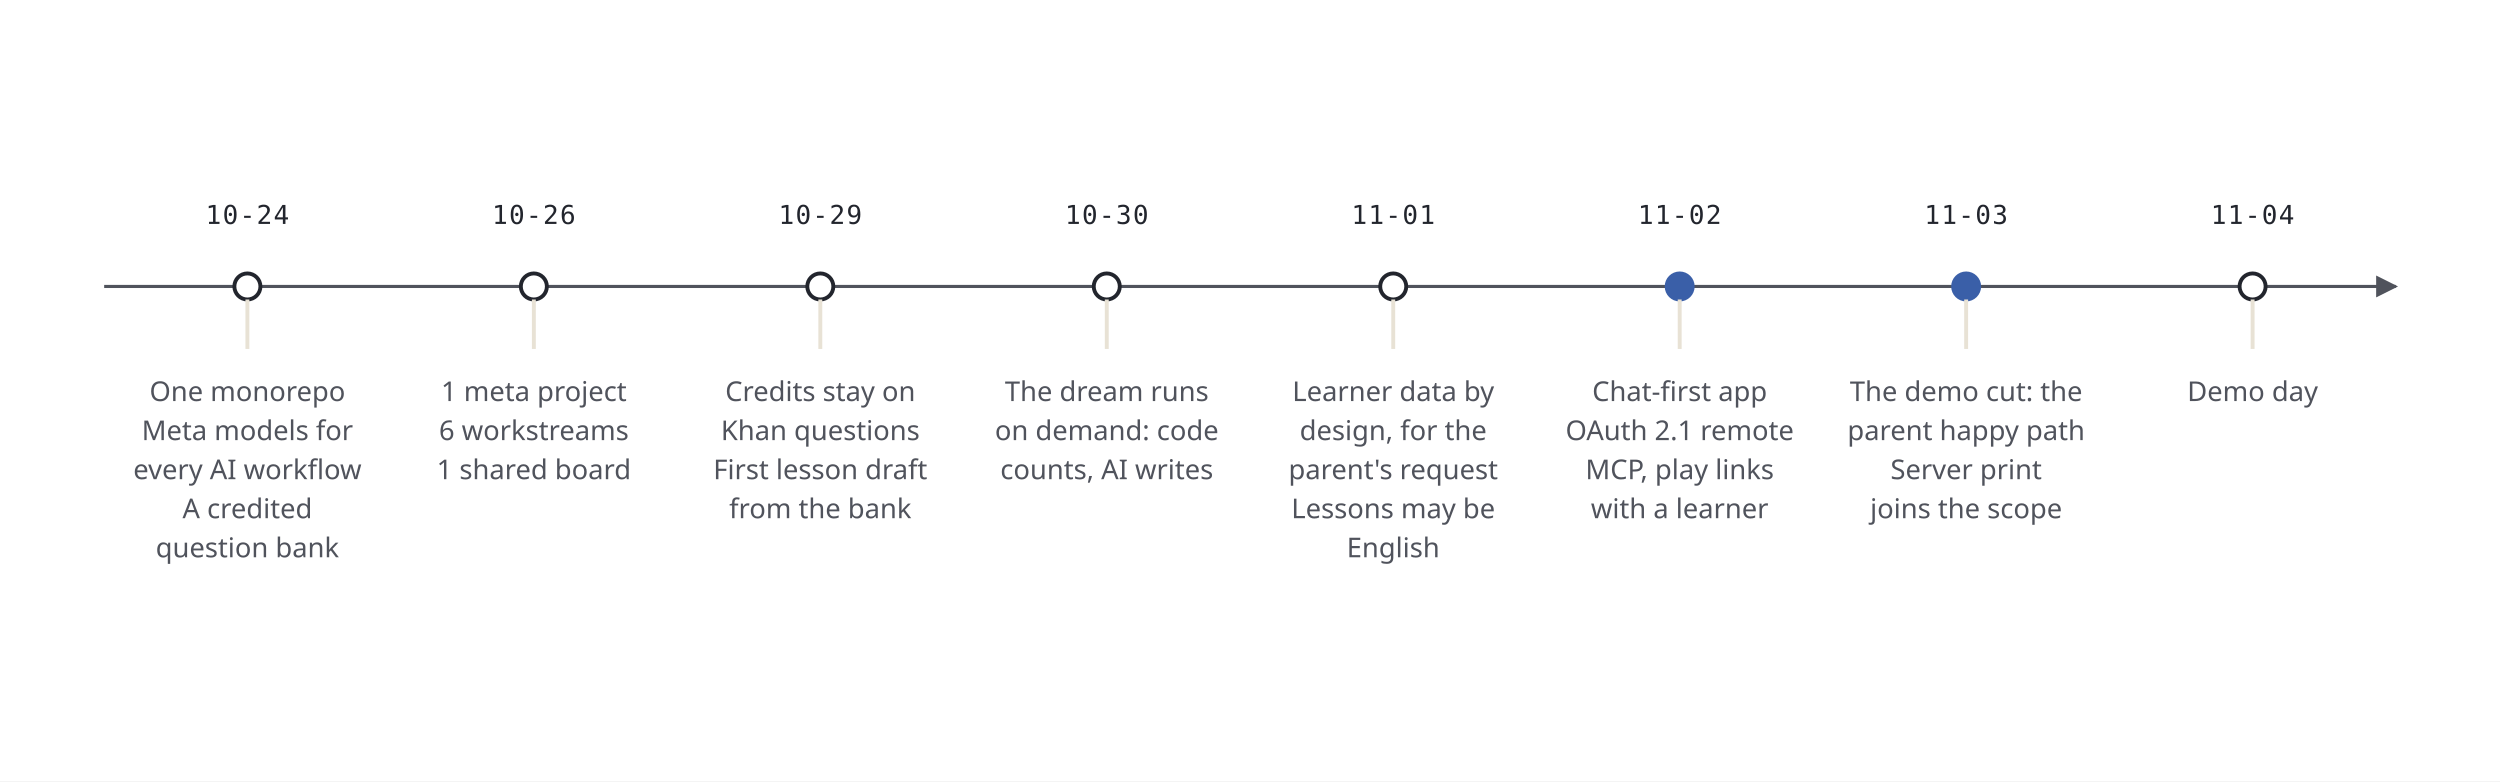
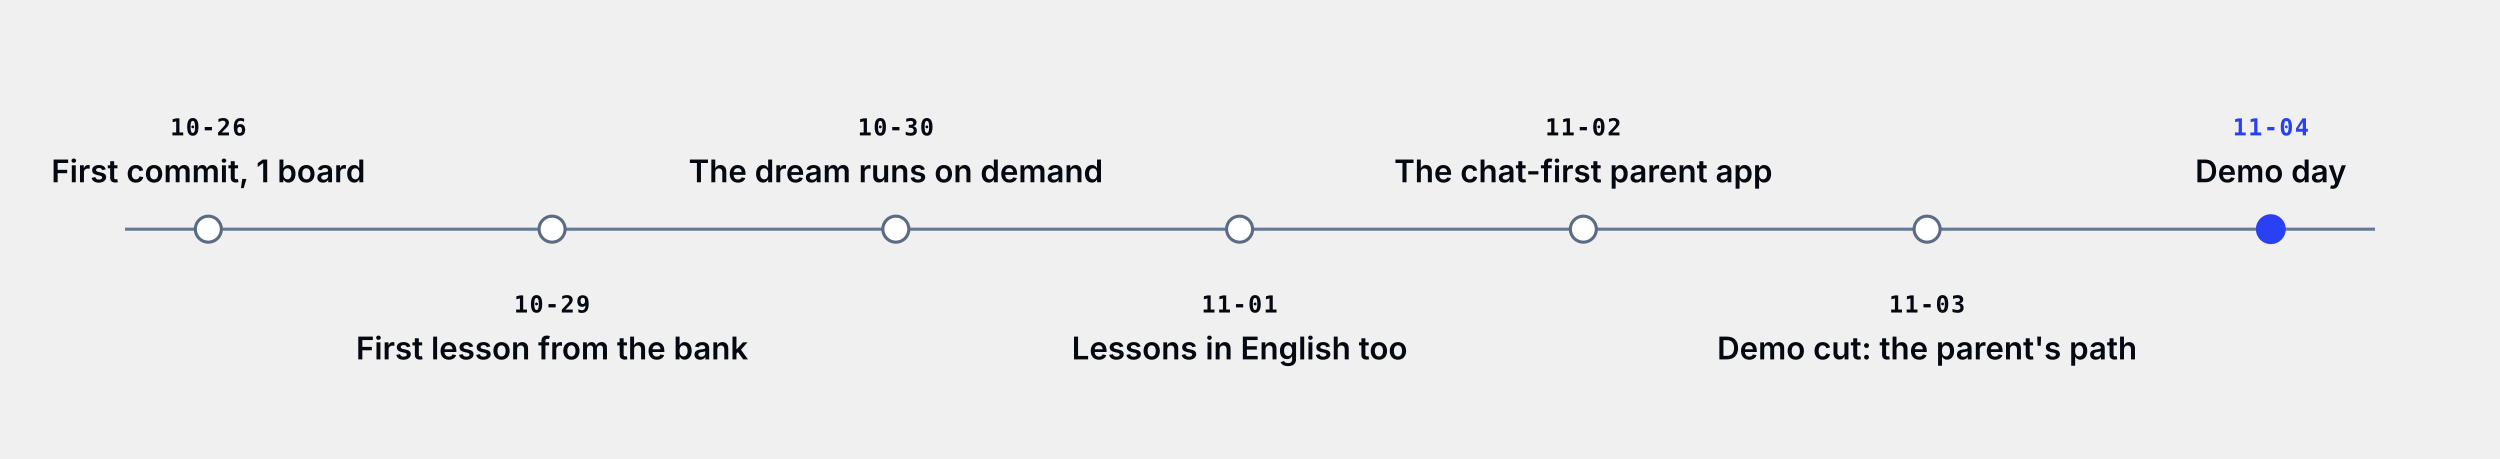
- <svg xmlns="http://www.w3.org/2000/svg" viewBox="0 0 960 300" role="img" aria-labelledby="story-timeline-light-title story-timeline-light-desc">
+ <svg xmlns="http://www.w3.org/2000/svg" viewBox="0 0 960 176" role="img" aria-labelledby="story-timeline-light-title story-timeline-light-desc">
  <defs>
-     <marker id="a-m-light" viewBox="0 0 10 10" refX="9" refY="5" markerWidth="7" markerHeight="7" orient="auto-start-reverse">
-       <path d="M0,0 L10,5 L0,10 z" fill="#50535c" />
+     <marker id="story-timeline-light-default" markerWidth="8" markerHeight="6" refX="7" refY="3" orient="auto" markerUnits="userSpaceOnUse">
+       <polygon points="0 0, 8 3, 0 6" fill="#5a6b85" />
    </marker>
-     <marker id="a-a-light" viewBox="0 0 10 10" refX="9" refY="5" markerWidth="7" markerHeight="7" orient="auto-start-reverse">
-       <path d="M0,0 L10,5 L0,10 z" fill="#3a5fa8" />
+     <marker id="story-timeline-light-accent" markerWidth="8" markerHeight="6" refX="7" refY="3" orient="auto" markerUnits="userSpaceOnUse">
+       <polygon points="0 0, 8 3, 0 6" fill="#2941f3" />
    </marker>
-     <marker id="a-l-light" viewBox="0 0 10 10" refX="9" refY="5" markerWidth="7" markerHeight="7" orient="auto-start-reverse">
-       <path d="M0,0 L10,5 L0,10 z" fill="#2f63b8" />
+     <marker id="story-timeline-light-link" markerWidth="8" markerHeight="6" refX="7" refY="3" orient="auto" markerUnits="userSpaceOnUse">
+       <polygon points="0 0, 8 3, 0 6" fill="#0f7f76" />
+     </marker>
+     <marker id="story-timeline-light-open" markerWidth="8" markerHeight="6" refX="7" refY="3" orient="auto" markerUnits="userSpaceOnUse">
+       <polyline points="0 0, 8 3, 0 6" fill="none" stroke="#5a6b85" stroke-width="1.2" />
    </marker>
  </defs>
-   <rect x="0" y="0" width="960" height="300" fill="#ffffff" />
-   <line x1="40" y1="110" x2="920" y2="110" stroke="#50535c" stroke-width="1.2" marker-end="url(#a-m-light)" />
-   <circle cx="95" cy="110" r="5" fill="#ffffff" stroke="#22252d" stroke-width="1.5" />
-   <text x="95" y="86" text-anchor="middle" font-family="ui-monospace, monospace" font-size="10" letter-spacing="0.5" fill="#22252d">10-24</text>
-   <line x1="95" y1="115" x2="95" y2="134" stroke="#e8e2d5" stroke-width="1.5" />
-   <text x="95" y="154" text-anchor="middle" font-family="'Andika', system-ui, sans-serif" font-size="10.5" fill="#50535c">One monorepo</text>
-   <text x="95" y="169" text-anchor="middle" font-family="'Andika', system-ui, sans-serif" font-size="10.5" fill="#50535c">Meta models for</text>
-   <text x="95" y="184" text-anchor="middle" font-family="'Andika', system-ui, sans-serif" font-size="10.5" fill="#50535c">every AI workflow</text>
-   <text x="95" y="199" text-anchor="middle" font-family="'Andika', system-ui, sans-serif" font-size="10.5" fill="#50535c">A credited</text>
-   <text x="95" y="214" text-anchor="middle" font-family="'Andika', system-ui, sans-serif" font-size="10.5" fill="#50535c">question bank</text>
-   <circle cx="205" cy="110" r="5" fill="#ffffff" stroke="#22252d" stroke-width="1.5" />
-   <text x="205" y="86" text-anchor="middle" font-family="ui-monospace, monospace" font-size="10" letter-spacing="0.5" fill="#22252d">10-26</text>
-   <line x1="205" y1="115" x2="205" y2="134" stroke="#e8e2d5" stroke-width="1.5" />
-   <text x="205" y="154" text-anchor="middle" font-family="'Andika', system-ui, sans-serif" font-size="10.5" fill="#50535c">1 meta project</text>
-   <text x="205" y="169" text-anchor="middle" font-family="'Andika', system-ui, sans-serif" font-size="10.5" fill="#50535c">6 workstreams</text>
-   <text x="205" y="184" text-anchor="middle" font-family="'Andika', system-ui, sans-serif" font-size="10.5" fill="#50535c">1 shared board</text>
-   <circle cx="315" cy="110" r="5" fill="#ffffff" stroke="#22252d" stroke-width="1.5" />
-   <text x="315" y="86" text-anchor="middle" font-family="ui-monospace, monospace" font-size="10" letter-spacing="0.5" fill="#22252d">10-29</text>
-   <line x1="315" y1="115" x2="315" y2="134" stroke="#e8e2d5" stroke-width="1.5" />
-   <text x="315" y="154" text-anchor="middle" font-family="'Andika', system-ui, sans-serif" font-size="10.5" fill="#50535c">Credits stay on</text>
-   <text x="315" y="169" text-anchor="middle" font-family="'Andika', system-ui, sans-serif" font-size="10.5" fill="#50535c">Khan questions</text>
-   <text x="315" y="184" text-anchor="middle" font-family="'Andika', system-ui, sans-serif" font-size="10.5" fill="#50535c">First lesson draft</text>
-   <text x="315" y="199" text-anchor="middle" font-family="'Andika', system-ui, sans-serif" font-size="10.5" fill="#50535c">from the bank</text>
-   <circle cx="425" cy="110" r="5" fill="#ffffff" stroke="#22252d" stroke-width="1.5" />
-   <text x="425" y="86" text-anchor="middle" font-family="ui-monospace, monospace" font-size="10" letter-spacing="0.5" fill="#22252d">10-30</text>
-   <line x1="425" y1="115" x2="425" y2="134" stroke="#e8e2d5" stroke-width="1.5" />
-   <text x="425" y="154" text-anchor="middle" font-family="'Andika', system-ui, sans-serif" font-size="10.5" fill="#50535c">The dream runs</text>
-   <text x="425" y="169" text-anchor="middle" font-family="'Andika', system-ui, sans-serif" font-size="10.5" fill="#50535c">on demand: code</text>
-   <text x="425" y="184" text-anchor="middle" font-family="'Andika', system-ui, sans-serif" font-size="10.5" fill="#50535c">counts, AI writes</text>
-   <circle cx="535" cy="110" r="5" fill="#ffffff" stroke="#22252d" stroke-width="1.5" />
-   <text x="535" y="86" text-anchor="middle" font-family="ui-monospace, monospace" font-size="10" letter-spacing="0.5" fill="#22252d">11-01</text>
-   <line x1="535" y1="115" x2="535" y2="134" stroke="#e8e2d5" stroke-width="1.5" />
-   <text x="535" y="154" text-anchor="middle" font-family="'Andika', system-ui, sans-serif" font-size="10.5" fill="#50535c">Learner data by</text>
-   <text x="535" y="169" text-anchor="middle" font-family="'Andika', system-ui, sans-serif" font-size="10.5" fill="#50535c">design, for the</text>
-   <text x="535" y="184" text-anchor="middle" font-family="'Andika', system-ui, sans-serif" font-size="10.5" fill="#50535c">parent's request</text>
-   <text x="535" y="199" text-anchor="middle" font-family="'Andika', system-ui, sans-serif" font-size="10.5" fill="#50535c">Lessons may be</text>
-   <text x="535" y="214" text-anchor="middle" font-family="'Andika', system-ui, sans-serif" font-size="10.5" fill="#50535c">English</text>
-   <circle cx="645" cy="110" r="5" fill="#3a5fa8" stroke="#3a5fa8" stroke-width="1.5" />
-   <text x="645" y="86" text-anchor="middle" font-family="ui-monospace, monospace" font-size="10" letter-spacing="0.5" fill="#22252d">11-02</text>
-   <line x1="645" y1="115" x2="645" y2="134" stroke="#e8e2d5" stroke-width="1.5" />
-   <text x="645" y="154" text-anchor="middle" font-family="'Andika', system-ui, sans-serif" font-size="10.5" fill="#50535c">Chat-first app</text>
-   <text x="645" y="169" text-anchor="middle" font-family="'Andika', system-ui, sans-serif" font-size="10.5" fill="#50535c">OAuth 2.1 remote</text>
-   <text x="645" y="184" text-anchor="middle" font-family="'Andika', system-ui, sans-serif" font-size="10.5" fill="#50535c">MCP, play links</text>
-   <text x="645" y="199" text-anchor="middle" font-family="'Andika', system-ui, sans-serif" font-size="10.5" fill="#50535c">with a learner</text>
-   <circle cx="755" cy="110" r="5" fill="#3a5fa8" stroke="#3a5fa8" stroke-width="1.5" />
-   <text x="755" y="86" text-anchor="middle" font-family="ui-monospace, monospace" font-size="10" letter-spacing="0.5" fill="#22252d">11-03</text>
-   <line x1="755" y1="115" x2="755" y2="134" stroke="#e8e2d5" stroke-width="1.5" />
-   <text x="755" y="154" text-anchor="middle" font-family="'Andika', system-ui, sans-serif" font-size="10.5" fill="#50535c">The demo cut: the</text>
-   <text x="755" y="169" text-anchor="middle" font-family="'Andika', system-ui, sans-serif" font-size="10.5" fill="#50535c">parent happy path</text>
-   <text x="755" y="184" text-anchor="middle" font-family="'Andika', system-ui, sans-serif" font-size="10.5" fill="#50535c">Server print</text>
-   <text x="755" y="199" text-anchor="middle" font-family="'Andika', system-ui, sans-serif" font-size="10.5" fill="#50535c">joins the scope</text>
-   <circle cx="865" cy="110" r="5" fill="#ffffff" stroke="#22252d" stroke-width="1.5" />
-   <text x="865" y="86" text-anchor="middle" font-family="ui-monospace, monospace" font-size="10" letter-spacing="0.5" fill="#22252d">11-04</text>
-   <line x1="865" y1="115" x2="865" y2="134" stroke="#e8e2d5" stroke-width="1.5" />
-   <text x="865" y="154" text-anchor="middle" font-family="'Andika', system-ui, sans-serif" font-size="10.5" fill="#50535c">Demo day</text>
+   <line x1="48" y1="88" x2="912" y2="88" stroke="#667997" stroke-width="1.2" />
+   <circle cx="80" cy="88" r="5" fill="#ffffff" stroke="#5a6b85" stroke-width="1.2" />
+   <circle cx="212" cy="88" r="5" fill="#ffffff" stroke="#5a6b85" stroke-width="1.2" />
+   <circle cx="344" cy="88" r="5" fill="#ffffff" stroke="#5a6b85" stroke-width="1.2" />
+   <circle cx="476" cy="88" r="5" fill="#ffffff" stroke="#5a6b85" stroke-width="1.2" />
+   <circle cx="608" cy="88" r="5" fill="#ffffff" stroke="#5a6b85" stroke-width="1.2" />
+   <circle cx="740" cy="88" r="5" fill="#ffffff" stroke="#5a6b85" stroke-width="1.2" />
+   <circle cx="872" cy="88" r="5" fill="#2941f3" stroke="#2941f3" stroke-width="1.5" />
+   <text x="80" y="52" text-anchor="middle" font-family="'Geist Mono', ui-monospace, monospace" font-size="9" font-weight="600" letter-spacing="0.06em" fill="#040810">10-26</text>
+   <text x="80" y="70" text-anchor="middle" font-family="'Inter', 'Geist', system-ui, sans-serif" font-size="12" font-weight="600" fill="#040810">First commit, 1 board</text>
+   <text x="212" y="120" text-anchor="middle" font-family="'Geist Mono', ui-monospace, monospace" font-size="9" font-weight="600" letter-spacing="0.06em" fill="#040810">10-29</text>
+   <text x="212" y="138" text-anchor="middle" font-family="'Inter', 'Geist', system-ui, sans-serif" font-size="12" font-weight="600" fill="#040810">First lesson from the bank</text>
+   <text x="344" y="52" text-anchor="middle" font-family="'Geist Mono', ui-monospace, monospace" font-size="9" font-weight="600" letter-spacing="0.06em" fill="#040810">10-30</text>
+   <text x="344" y="70" text-anchor="middle" font-family="'Inter', 'Geist', system-ui, sans-serif" font-size="12" font-weight="600" fill="#040810">The dream runs on demand</text>
+   <text x="476" y="120" text-anchor="middle" font-family="'Geist Mono', ui-monospace, monospace" font-size="9" font-weight="600" letter-spacing="0.06em" fill="#040810">11-01</text>
+   <text x="476" y="138" text-anchor="middle" font-family="'Inter', 'Geist', system-ui, sans-serif" font-size="12" font-weight="600" fill="#040810">Lessons in English too</text>
+   <text x="608" y="52" text-anchor="middle" font-family="'Geist Mono', ui-monospace, monospace" font-size="9" font-weight="600" letter-spacing="0.06em" fill="#040810">11-02</text>
+   <text x="608" y="70" text-anchor="middle" font-family="'Inter', 'Geist', system-ui, sans-serif" font-size="12" font-weight="600" fill="#040810">The chat-first parent app</text>
+   <text x="740" y="120" text-anchor="middle" font-family="'Geist Mono', ui-monospace, monospace" font-size="9" font-weight="600" letter-spacing="0.06em" fill="#040810">11-03</text>
+   <text x="740" y="138" text-anchor="middle" font-family="'Inter', 'Geist', system-ui, sans-serif" font-size="12" font-weight="600" fill="#040810">Demo cut: the parent's path</text>
+   <text x="872" y="52" text-anchor="middle" font-family="'Geist Mono', ui-monospace, monospace" font-size="9" font-weight="600" letter-spacing="0.06em" fill="#2941f3">11-04</text>
+   <text x="872" y="70" text-anchor="middle" font-family="'Inter', 'Geist', system-ui, sans-serif" font-size="12" font-weight="600" fill="#040810">Demo day</text>
</svg>
